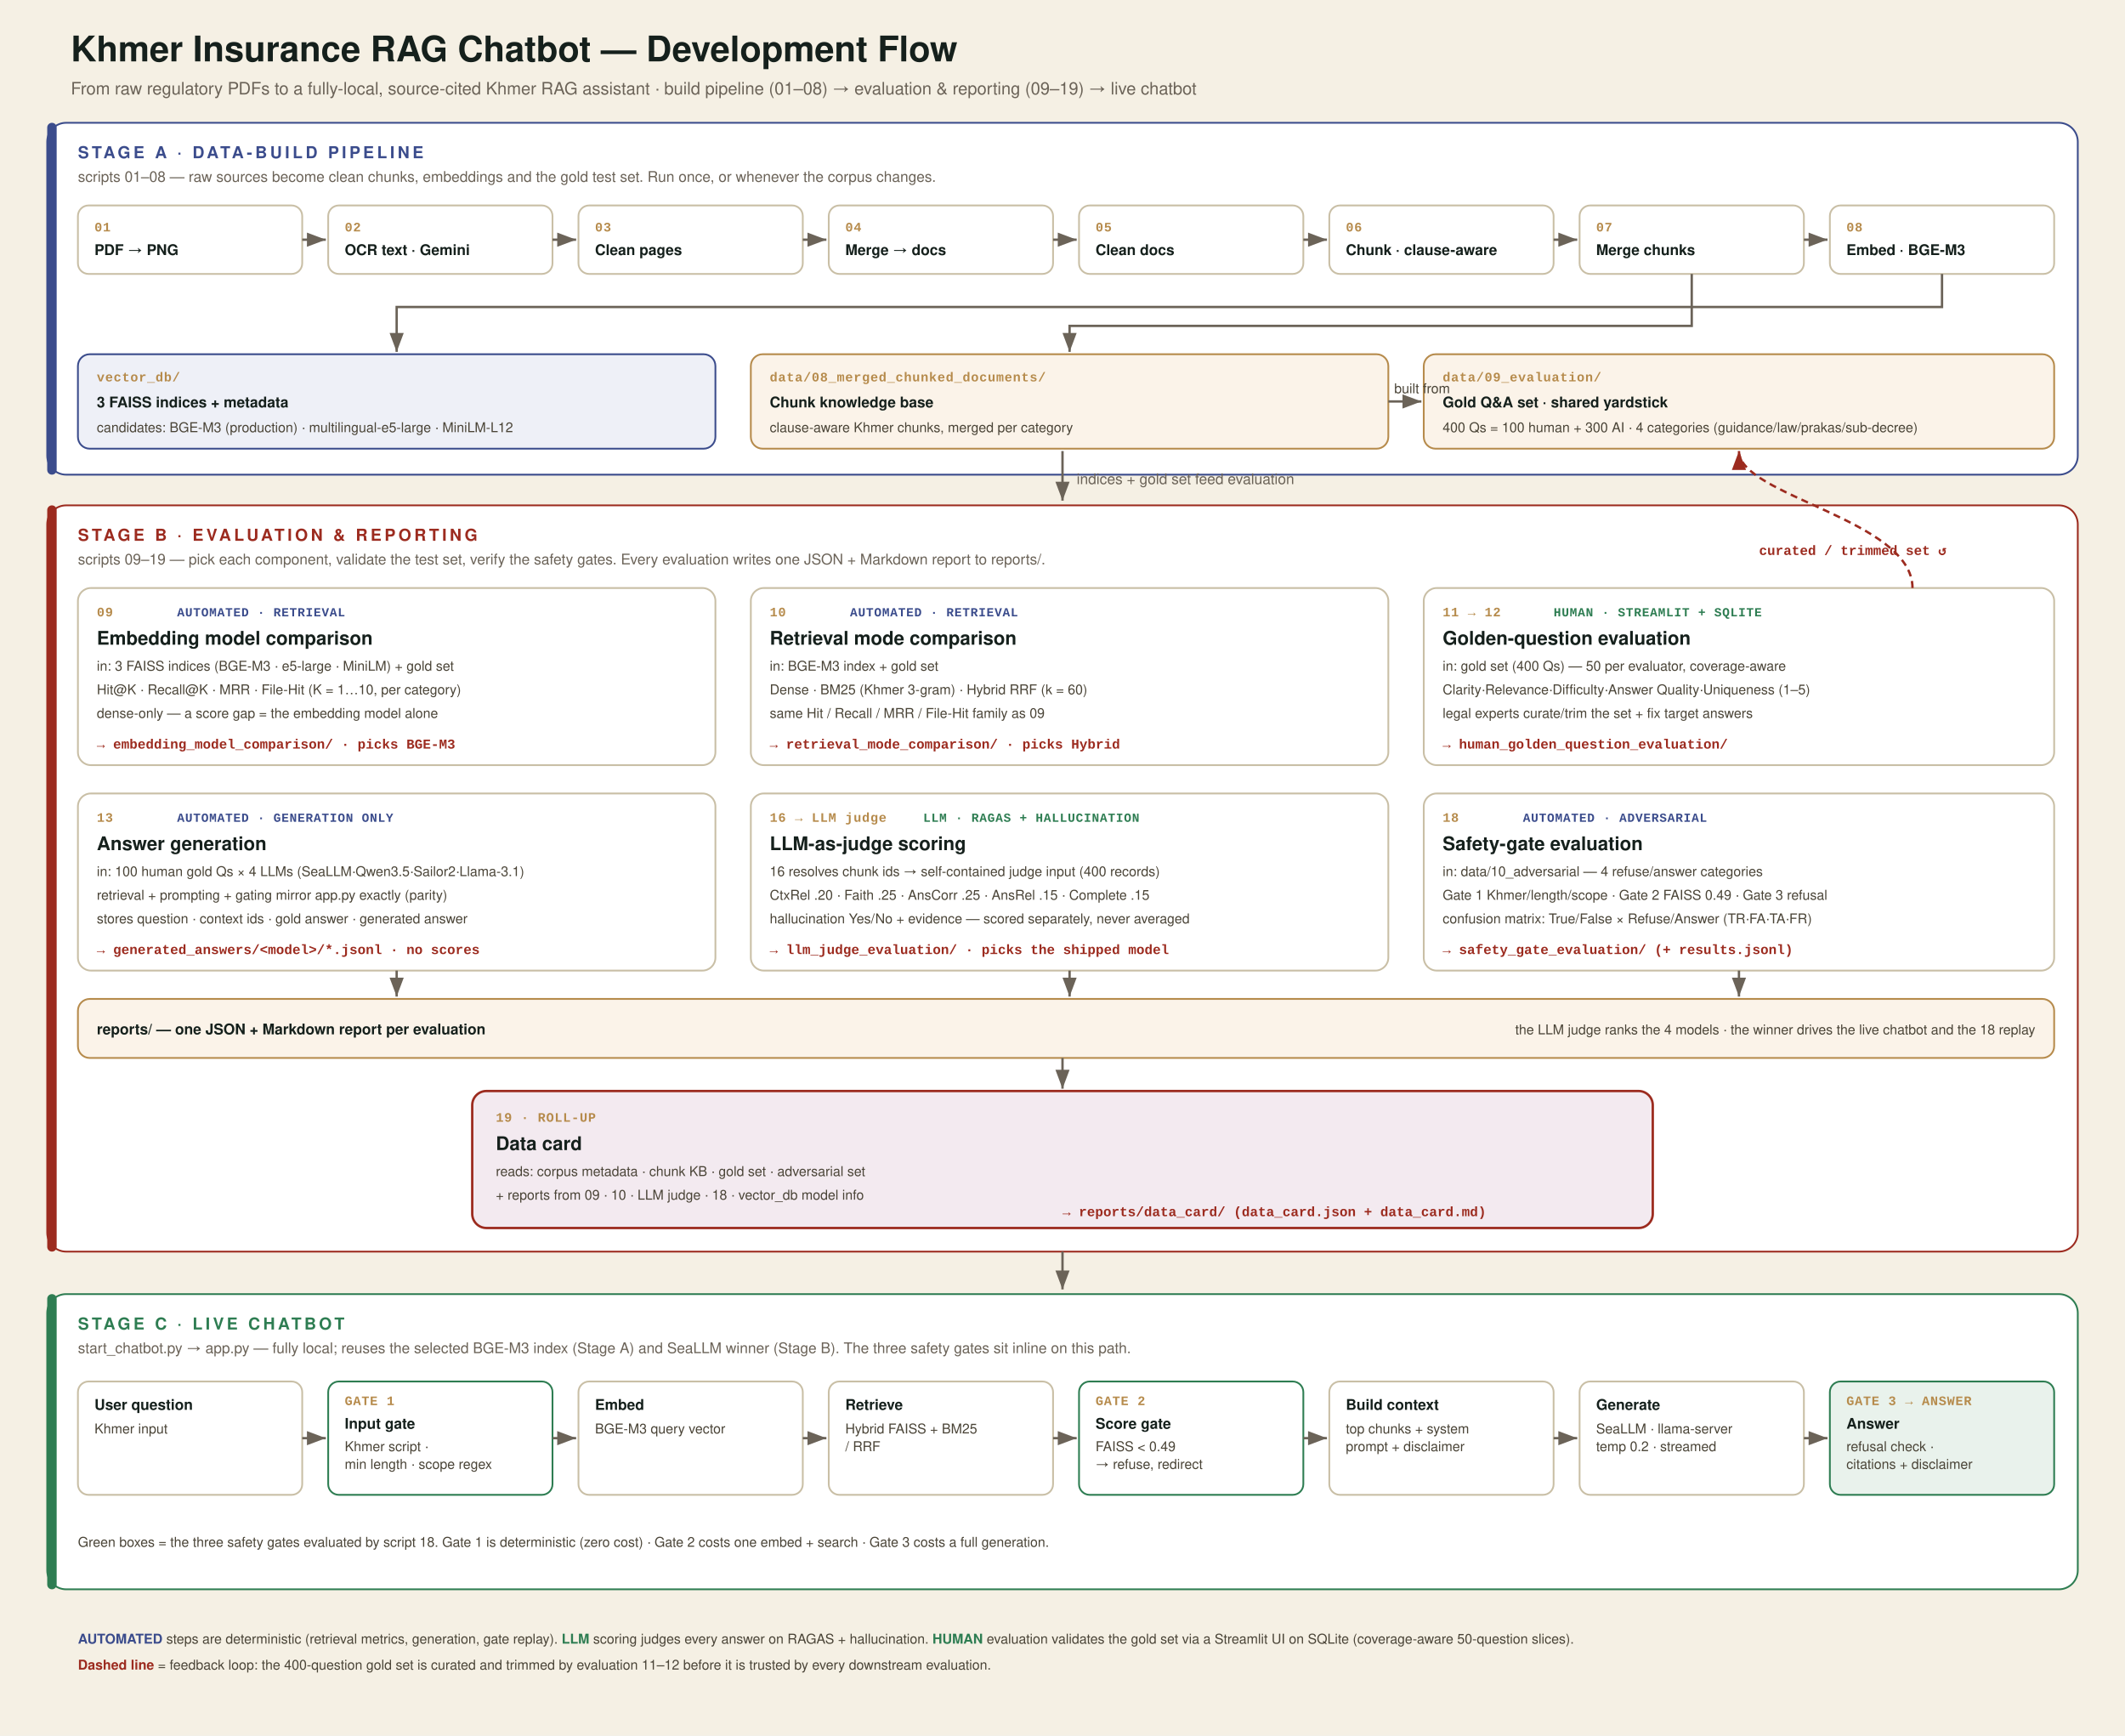
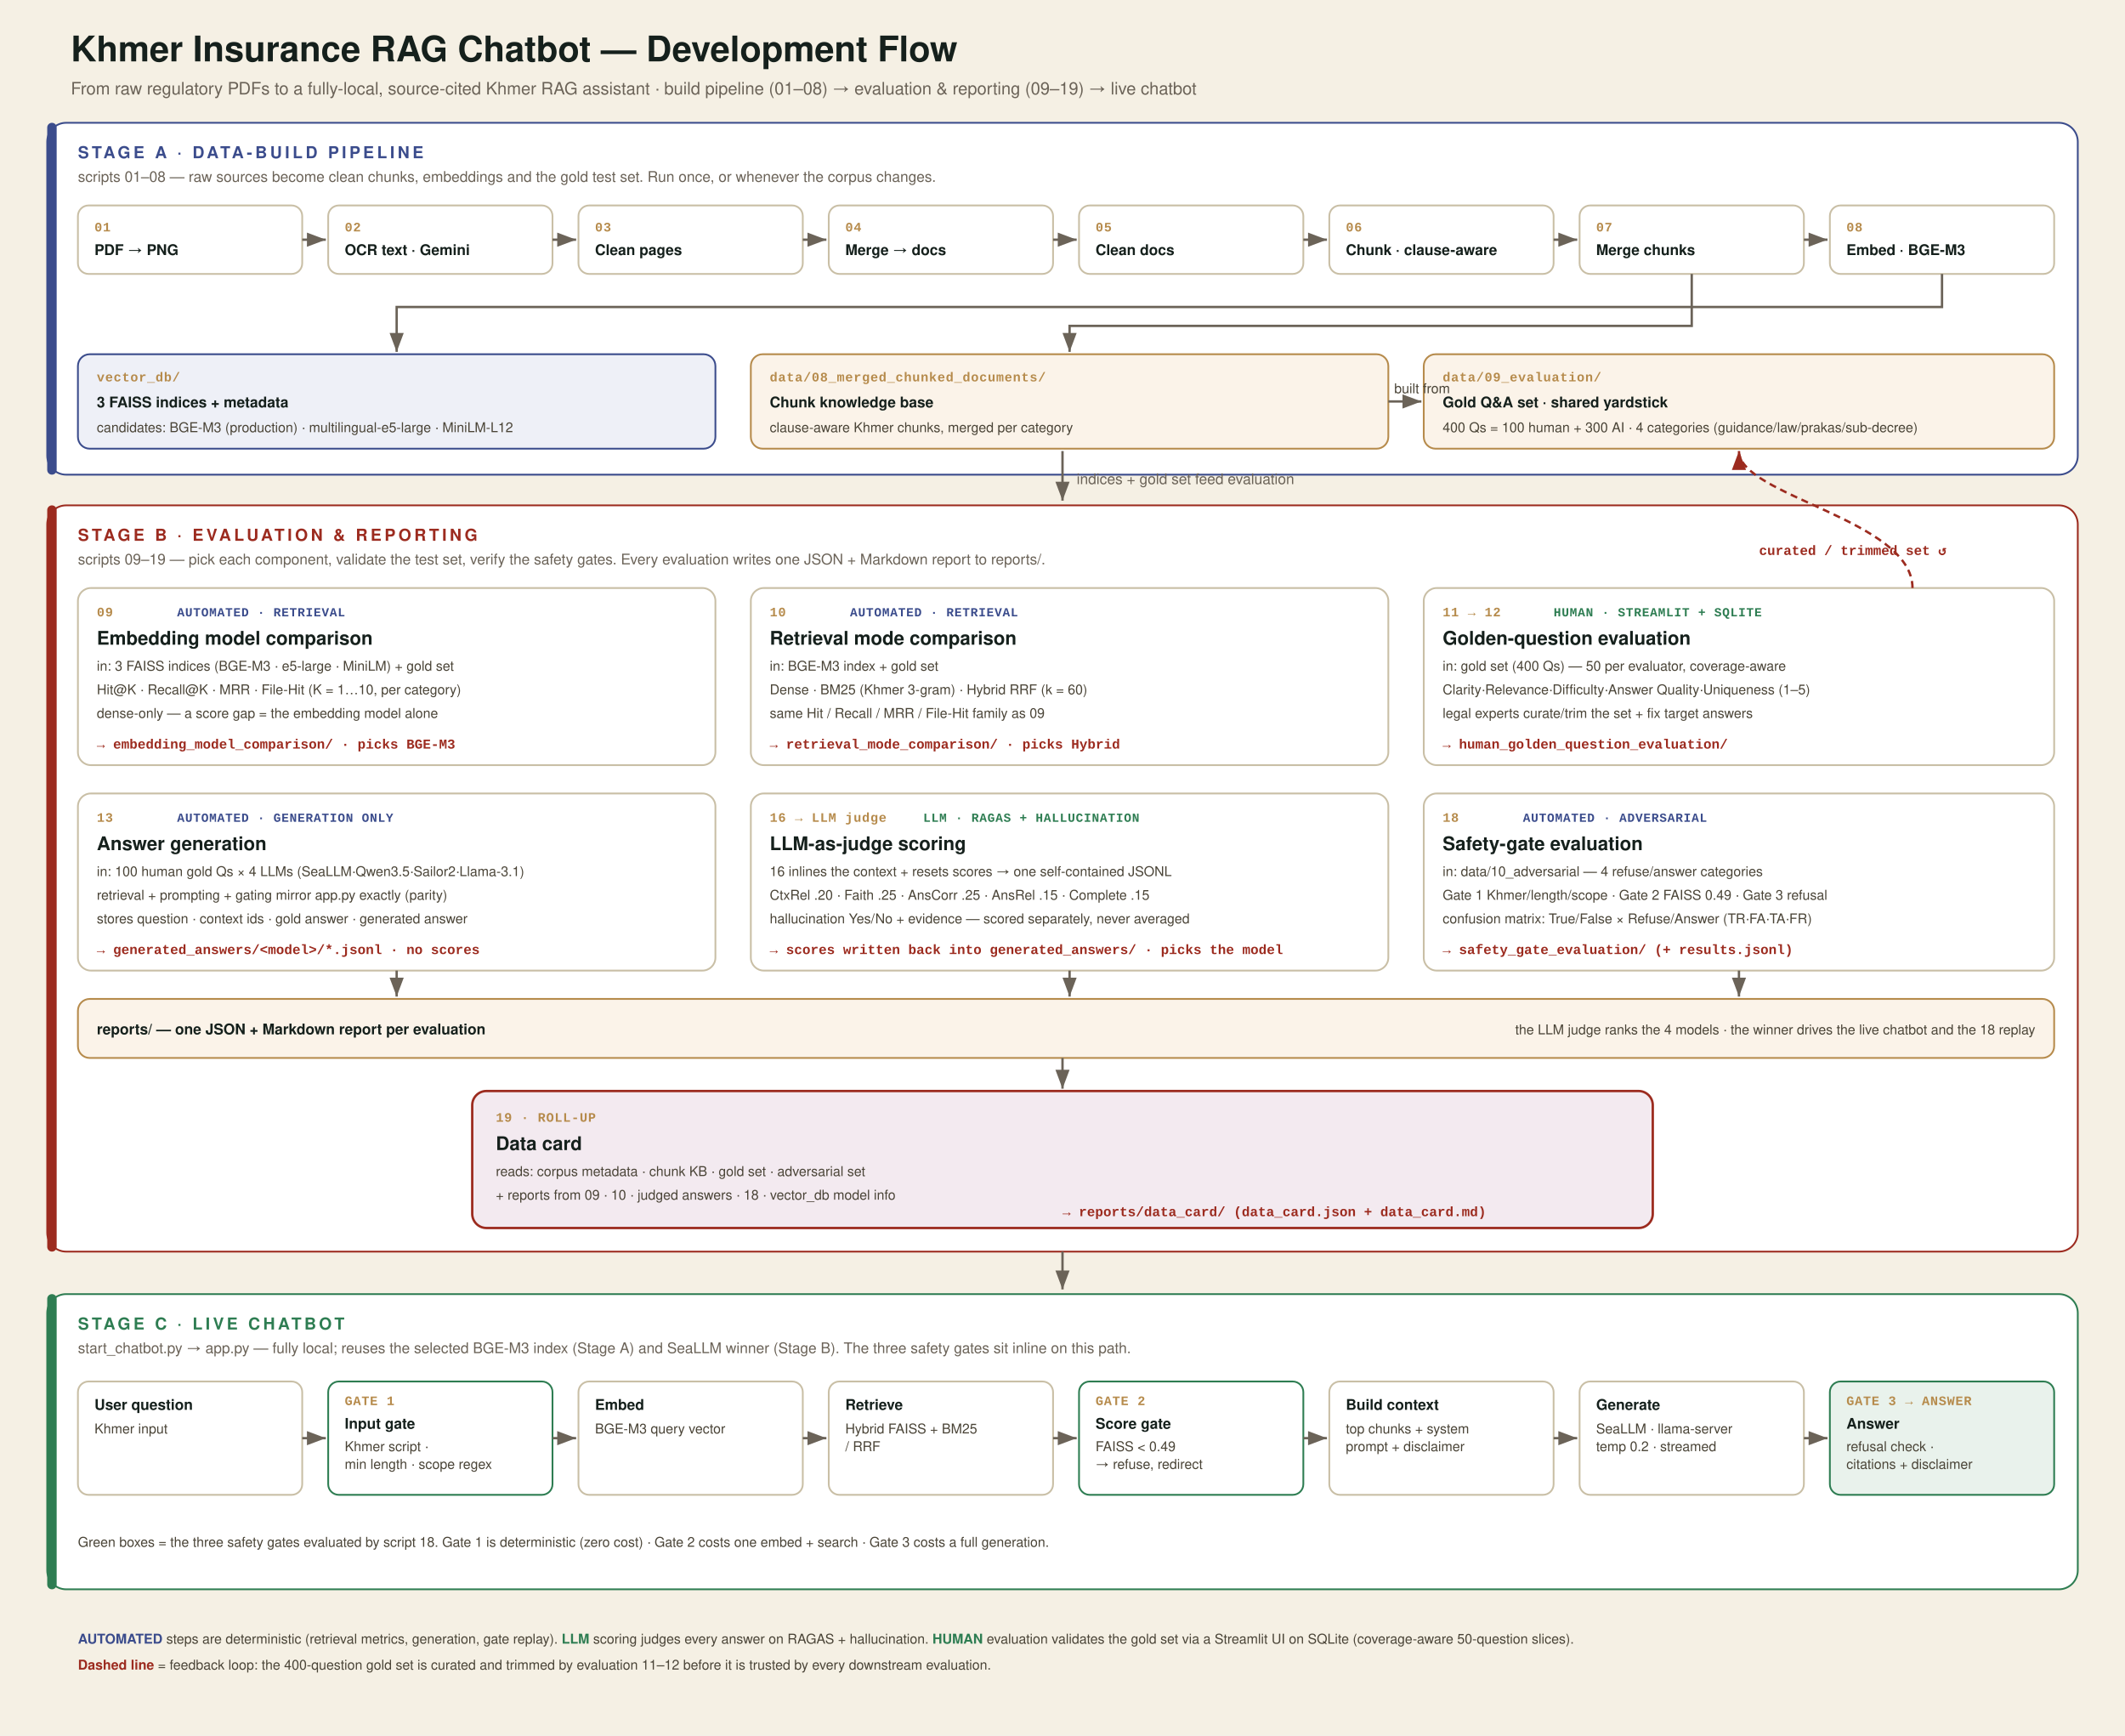
<svg xmlns="http://www.w3.org/2000/svg" width="1800" height="1470" viewBox="0 0 1800 1470" font-family="'Helvetica Neue',Helvetica,Arial,sans-serif">
  <defs>
    <marker id="arr" markerWidth="10" markerHeight="10" refX="8" refY="3" orient="auto" markerUnits="strokeWidth">
      <path d="M0,0 L8,3 L0,6 z" fill="#6B6358" />
    </marker>
    <marker id="arrL" markerWidth="10" markerHeight="10" refX="8" refY="3" orient="auto" markerUnits="strokeWidth">
      <path d="M0,0 L8,3 L0,6 z" fill="#9C2B1F" />
    </marker>
    <style>
      .bandlabel{font-size:14px;font-weight:700;letter-spacing:2.5px;}
      .sub{font-size:12.5px;fill:#6B6358;}
      .box{fill:#FFFFFF;stroke:#C9BFA6;stroke-width:1.5;}
      .num{font-size:11px;font-weight:700;fill:#B68B4C;font-family:'Courier New',monospace;letter-spacing:0.5px;}
      .tagA{font-size:10.5px;font-weight:700;fill:#3B4C8C;font-family:'Courier New',monospace;letter-spacing:0.5px;}
      .tagH{font-size:10.5px;font-weight:700;fill:#2E7D52;font-family:'Courier New',monospace;letter-spacing:0.5px;}
      .ctitle{font-size:16px;font-weight:700;fill:#15201C;}
      .stitle{font-size:12.5px;font-weight:700;fill:#15201C;}
      .body{font-size:11.5px;fill:#4A4437;}
      .path{font-size:11.5px;font-weight:600;fill:#9C2B1F;font-family:'Courier New',monospace;}
      .edge{fill:none;stroke:#6B6358;stroke-width:2;}
      .edgeL{fill:none;stroke:#9C2B1F;stroke-width:2;stroke-dasharray:6 4;}
    </style>
  </defs>
  <rect x="0" y="0" width="1800" height="1470" fill="#F5F0E4" />
  <text x="60" y="52" font-size="30" font-weight="800" fill="#15201C">Khmer Insurance RAG Chatbot — Development Flow</text>
  <text x="60" y="80" font-size="14.5" fill="#6B6358">From raw regulatory PDFs to a fully-local, source-cited Khmer RAG assistant  ·  build pipeline (01–08) → evaluation &amp; reporting (09–19) → live chatbot</text>
  <rect x="40" y="104" width="1720" height="298" rx="16" fill="#FFFFFF" stroke="#3B4C8C" stroke-width="1.5" />
  <rect x="40" y="104" width="8" height="298" rx="4" fill="#3B4C8C" />
  <text x="66" y="134" class="bandlabel" fill="#3B4C8C">STAGE A · DATA-BUILD PIPELINE</text>
  <text x="66" y="154" class="sub">scripts 01–08 — raw sources become clean chunks, embeddings and the gold test set. Run once, or whenever the corpus changes.</text>
  <g>
    <rect x="66" y="174" width="190" height="58" rx="9" class="box" />
    <text x="80" y="196" class="num">01</text>
    <text x="80" y="216" class="stitle">PDF → PNG</text>
    <rect x="278" y="174" width="190" height="58" rx="9" class="box" />
    <text x="292" y="196" class="num">02</text>
    <text x="292" y="216" class="stitle">OCR text · Gemini</text>
    <rect x="490" y="174" width="190" height="58" rx="9" class="box" />
    <text x="504" y="196" class="num">03</text>
    <text x="504" y="216" class="stitle">Clean pages</text>
    <rect x="702" y="174" width="190" height="58" rx="9" class="box" />
    <text x="716" y="196" class="num">04</text>
    <text x="716" y="216" class="stitle">Merge → docs</text>
    <rect x="914" y="174" width="190" height="58" rx="9" class="box" />
    <text x="928" y="196" class="num">05</text>
    <text x="928" y="216" class="stitle">Clean docs</text>
    <rect x="1126" y="174" width="190" height="58" rx="9" class="box" />
    <text x="1140" y="196" class="num">06</text>
    <text x="1140" y="216" class="stitle">Chunk · clause-aware</text>
    <rect x="1338" y="174" width="190" height="58" rx="9" class="box" />
    <text x="1352" y="196" class="num">07</text>
    <text x="1352" y="216" class="stitle">Merge chunks</text>
    <rect x="1550" y="174" width="190" height="58" rx="9" class="box" />
    <text x="1564" y="196" class="num">08</text>
    <text x="1564" y="216" class="stitle">Embed · BGE-M3</text>
    <path class="edge" d="M256,203 L276,203" marker-end="url(#arr)" />
    <path class="edge" d="M468,203 L488,203" marker-end="url(#arr)" />
    <path class="edge" d="M680,203 L700,203" marker-end="url(#arr)" />
    <path class="edge" d="M892,203 L912,203" marker-end="url(#arr)" />
    <path class="edge" d="M1104,203 L1124,203" marker-end="url(#arr)" />
    <path class="edge" d="M1316,203 L1336,203" marker-end="url(#arr)" />
    <path class="edge" d="M1528,203 L1548,203" marker-end="url(#arr)" />
  </g>
  <g>
    <rect x="66" y="300" width="540" height="80" rx="10" fill="#EEF0F7" stroke="#3B4C8C" stroke-width="1.5" />
    <text x="82" y="323" class="num" fill="#3B4C8C">vector_db/</text>
    <text x="82" y="345" class="stitle" font-size="14">3 FAISS indices + metadata</text>
    <text x="82" y="366" class="body">candidates: BGE-M3 (production) · multilingual-e5-large · MiniLM-L12</text>
    <rect x="636" y="300" width="540" height="80" rx="10" fill="#FBF3E9" stroke="#B68B4C" stroke-width="1.5" />
    <text x="652" y="323" class="num">data/08_merged_chunked_documents/</text>
    <text x="652" y="345" class="stitle" font-size="14">Chunk knowledge base</text>
    <text x="652" y="366" class="body">clause-aware Khmer chunks, merged per category</text>
    <rect x="1206" y="300" width="534" height="80" rx="10" fill="#FBF3E9" stroke="#B68B4C" stroke-width="1.5" />
    <text x="1222" y="323" class="num">data/09_evaluation/</text>
    <text x="1222" y="345" class="stitle" font-size="14">Gold Q&amp;A set · shared yardstick</text>
    <text x="1222" y="366" class="body">400 Qs = 100 human + 300 AI · 4 categories (guidance/law/prakas/sub-decree)</text>
    <path class="edge" d="M1645,232 L1645,260 L336,260 L336,298" marker-end="url(#arr)" />
    <path class="edge" d="M1433,232 L1433,276 L906,276 L906,298" marker-end="url(#arr)" />
    <path class="edge" d="M1176,340 L1204,340" marker-end="url(#arr)" />
    <text x="1181" y="333" class="body" font-size="10">built from</text>
  </g>
  <path class="edge" d="M900,382 L900,424" marker-end="url(#arr)" />
  <text x="912" y="410" class="sub">indices + gold set feed evaluation</text>
  <rect x="40" y="428" width="1720" height="632" rx="16" fill="#FFFFFF" stroke="#9C2B1F" stroke-width="1.5" />
  <rect x="40" y="428" width="8" height="632" rx="4" fill="#9C2B1F" />
  <text x="66" y="458" class="bandlabel" fill="#9C2B1F">STAGE B · EVALUATION &amp; REPORTING</text>
  <text x="66" y="478" class="sub">scripts 09–19 — pick each component, validate the test set, verify the safety gates. Every evaluation writes one JSON + Markdown report to reports/.</text>
  <rect x="66" y="498" width="540" height="150" rx="11" class="box" />
  <text x="82" y="522" class="num">09</text>
  <text x="150" y="522" class="tagA">AUTOMATED · RETRIEVAL</text>
  <text x="82" y="546" class="ctitle">Embedding model comparison</text>
  <text x="82" y="568" class="body">in: 3 FAISS indices (BGE-M3 · e5-large · MiniLM) + gold set</text>
  <text x="82" y="588" class="body">Hit@K · Recall@K · MRR · File-Hit  (K = 1…10, per category)</text>
  <text x="82" y="608" class="body">dense-only — a score gap = the embedding model alone</text>
  <text x="82" y="634" class="path">→ embedding_model_comparison/   ·   picks BGE-M3</text>
  <rect x="636" y="498" width="540" height="150" rx="11" class="box" />
  <text x="652" y="522" class="num">10</text>
  <text x="720" y="522" class="tagA">AUTOMATED · RETRIEVAL</text>
  <text x="652" y="546" class="ctitle">Retrieval mode comparison</text>
  <text x="652" y="568" class="body">in: BGE-M3 index + gold set</text>
  <text x="652" y="588" class="body">Dense  ·  BM25 (Khmer 3-gram)  ·  Hybrid RRF (k = 60)</text>
  <text x="652" y="608" class="body">same Hit / Recall / MRR / File-Hit family as 09</text>
  <text x="652" y="634" class="path">→ retrieval_mode_comparison/   ·   picks Hybrid</text>
  <rect x="1206" y="498" width="534" height="150" rx="11" class="box" />
  <text x="1222" y="522" class="num">11 → 12</text>
  <text x="1316" y="522" class="tagH">HUMAN · STREAMLIT + SQLITE</text>
  <text x="1222" y="546" class="ctitle">Golden-question evaluation</text>
  <text x="1222" y="568" class="body">in: gold set (400 Qs) — 50 per evaluator, coverage-aware</text>
  <text x="1222" y="588" class="body">Clarity·Relevance·Difficulty·Answer Quality·Uniqueness (1–5)</text>
  <text x="1222" y="608" class="body">legal experts curate/trim the set + fix target answers</text>
  <text x="1222" y="634" class="path">→ human_golden_question_evaluation/</text>
  <rect x="66" y="672" width="540" height="150" rx="11" class="box" />
  <text x="82" y="696" class="num">13</text>
  <text x="150" y="696" class="tagA">AUTOMATED · GENERATION ONLY</text>
  <text x="82" y="720" class="ctitle">Answer generation</text>
  <text x="82" y="742" class="body">in: 100 human gold Qs × 4 LLMs (SeaLLM·Qwen3.5·Sailor2·Llama-3.1)</text>
  <text x="82" y="762" class="body">retrieval + prompting + gating mirror app.py exactly (parity)</text>
  <text x="82" y="782" class="body">stores question · context ids · gold answer · generated answer</text>
  <text x="82" y="808" class="path">→ generated_answers/&lt;model&gt;/*.jsonl   ·   no scores</text>
  <rect x="636" y="672" width="540" height="150" rx="11" class="box" />
  <text x="652" y="696" class="num">16 → LLM judge</text>
  <text x="782" y="696" class="tagH">LLM · RAGAS + HALLUCINATION</text>
  <text x="652" y="720" class="ctitle">LLM-as-judge scoring</text>
-   <text x="652" y="742" class="body">16 resolves chunk ids → self-contained judge input (400 records)</text>
+   <text x="652" y="742" class="body">16 inlines the context + resets scores → one self-contained JSONL</text>
  <text x="652" y="762" class="body">CtxRel .20 · Faith .25 · AnsCorr .25 · AnsRel .15 · Complete .15</text>
  <text x="652" y="782" class="body">hallucination Yes/No + evidence — scored separately, never averaged</text>
-   <text x="652" y="808" class="path">→ llm_judge_evaluation/   ·   picks the shipped model</text>
+   <text x="652" y="808" class="path">→ scores written back into generated_answers/   ·   picks the model</text>
  <rect x="1206" y="672" width="534" height="150" rx="11" class="box" />
  <text x="1222" y="696" class="num">18</text>
  <text x="1290" y="696" class="tagA">AUTOMATED · ADVERSARIAL</text>
  <text x="1222" y="720" class="ctitle">Safety-gate evaluation</text>
  <text x="1222" y="742" class="body">in: data/10_adversarial — 4 refuse/answer categories</text>
  <text x="1222" y="762" class="body">Gate 1 Khmer/length/scope · Gate 2 FAISS 0.49 · Gate 3 refusal</text>
  <text x="1222" y="782" class="body">confusion matrix: True/False × Refuse/Answer (TR·FA·TA·FR)</text>
  <text x="1222" y="808" class="path">→ safety_gate_evaluation/  (+ results.jsonl)</text>
  <path class="edgeL" d="M1620,498 C1620,440 1473,420 1473,382" marker-end="url(#arrL)" />
  <text x="1490" y="470" class="path" font-size="11">curated / trimmed set ↺</text>
  <rect x="66" y="846" width="1674" height="50" rx="10" fill="#FBF3E9" stroke="#B68B4C" stroke-width="1.5" />
  <text x="82" y="876" class="stitle" font-size="14">reports/ — one JSON + Markdown report per evaluation</text>
  <text x="1724" y="876" text-anchor="end" class="body">the LLM judge ranks the 4 models · the winner drives the live chatbot and the 18 replay</text>
  <path class="edge" d="M336,822 L336,844" marker-end="url(#arr)" />
  <path class="edge" d="M906,822 L906,844" marker-end="url(#arr)" />
  <path class="edge" d="M1473,822 L1473,844" marker-end="url(#arr)" />
  <rect x="400" y="924" width="1000" height="116" rx="12" fill="#F3EAF0" stroke="#9C2B1F" stroke-width="2" />
  <text x="420" y="950" class="num" fill="#9C2B1F">19 · ROLL-UP</text>
  <text x="420" y="974" class="ctitle">Data card</text>
  <text x="420" y="996" class="body">reads: corpus metadata · chunk KB · gold set · adversarial set</text>
-   <text x="420" y="1016" class="body">+ reports from 09 · 10 · LLM judge · 18  ·  vector_db model info</text>
+   <text x="420" y="1016" class="body">+ reports from 09 · 10 · judged answers · 18  ·  vector_db model info</text>
  <text x="900" y="1030" class="path">→ reports/data_card/   (data_card.json + data_card.md)</text>
  <path class="edge" d="M900,896 L900,922" marker-end="url(#arr)" />
  <path class="edge" d="M900,1060 L900,1092" marker-end="url(#arr)" />
  <rect x="40" y="1096" width="1720" height="250" rx="16" fill="#FFFFFF" stroke="#2E7D52" stroke-width="1.5" />
  <rect x="40" y="1096" width="8" height="250" rx="4" fill="#2E7D52" />
  <text x="66" y="1126" class="bandlabel" fill="#2E7D52">STAGE C · LIVE CHATBOT</text>
  <text x="66" y="1146" class="sub">start_chatbot.py → app.py — fully local; reuses the selected BGE-M3 index (Stage A) and SeaLLM winner (Stage B). The three safety gates sit inline on this path.</text>
  <g>
    <rect x="66" y="1170" width="190" height="96" rx="9" class="box" />
    <text x="80" y="1194" class="stitle">User question</text>
    <text x="80" y="1214" class="body" font-size="10.5">Khmer input</text>
    <rect x="278" y="1170" width="190" height="96" rx="9" fill="#FFFFFF" stroke="#2E7D52" stroke-width="1.5" />
    <text x="292" y="1190" class="num" fill="#2E7D52">GATE 1</text>
    <text x="292" y="1210" class="stitle">Input gate</text>
    <text x="292" y="1229" class="body" font-size="10.5">Khmer script ·</text>
    <text x="292" y="1244" class="body" font-size="10.5">min length · scope regex</text>
    <rect x="490" y="1170" width="190" height="96" rx="9" class="box" />
    <text x="504" y="1194" class="stitle">Embed</text>
    <text x="504" y="1214" class="body" font-size="10.5">BGE-M3 query vector</text>
    <rect x="702" y="1170" width="190" height="96" rx="9" class="box" />
    <text x="716" y="1194" class="stitle">Retrieve</text>
    <text x="716" y="1214" class="body" font-size="10.5">Hybrid FAISS + BM25</text>
    <text x="716" y="1229" class="body" font-size="10.5">/ RRF</text>
    <rect x="914" y="1170" width="190" height="96" rx="9" fill="#FFFFFF" stroke="#2E7D52" stroke-width="1.5" />
    <text x="928" y="1190" class="num" fill="#2E7D52">GATE 2</text>
    <text x="928" y="1210" class="stitle">Score gate</text>
    <text x="928" y="1229" class="body" font-size="10.5">FAISS &lt; 0.49</text>
    <text x="928" y="1244" class="body" font-size="10.5">→ refuse, redirect</text>
    <rect x="1126" y="1170" width="190" height="96" rx="9" class="box" />
    <text x="1140" y="1194" class="stitle">Build context</text>
    <text x="1140" y="1214" class="body" font-size="10.5">top chunks + system</text>
    <text x="1140" y="1229" class="body" font-size="10.5">prompt + disclaimer</text>
    <rect x="1338" y="1170" width="190" height="96" rx="9" class="box" />
    <text x="1352" y="1194" class="stitle">Generate</text>
    <text x="1352" y="1214" class="body" font-size="10.5">SeaLLM · llama-server</text>
    <text x="1352" y="1229" class="body" font-size="10.5">temp 0.2 · streamed</text>
    <rect x="1550" y="1170" width="190" height="96" rx="9" fill="#E9F2EC" stroke="#2E7D52" stroke-width="1.5" />
    <text x="1564" y="1190" class="num" fill="#2E7D52">GATE 3 → ANSWER</text>
    <text x="1564" y="1210" class="stitle">Answer</text>
    <text x="1564" y="1229" class="body" font-size="10.5">refusal check ·</text>
    <text x="1564" y="1244" class="body" font-size="10.5">citations + disclaimer</text>
    <path class="edge" d="M256,1218 L276,1218" marker-end="url(#arr)" />
    <path class="edge" d="M468,1218 L488,1218" marker-end="url(#arr)" />
    <path class="edge" d="M680,1218 L700,1218" marker-end="url(#arr)" />
    <path class="edge" d="M892,1218 L912,1218" marker-end="url(#arr)" />
    <path class="edge" d="M1104,1218 L1124,1218" marker-end="url(#arr)" />
    <path class="edge" d="M1316,1218 L1336,1218" marker-end="url(#arr)" />
    <path class="edge" d="M1528,1218 L1548,1218" marker-end="url(#arr)" />
  </g>
  <text x="66" y="1310" class="body" font-size="11">Green boxes = the three safety gates evaluated by script 18. Gate 1 is deterministic (zero cost) · Gate 2 costs one embed + search · Gate 3 costs a full generation.</text>
  <text x="66" y="1392" class="body" font-size="12">
    <tspan font-weight="700" fill="#3B4C8C">AUTOMATED</tspan> steps are deterministic (retrieval metrics, generation, gate replay).  <tspan font-weight="700" fill="#2E7D52">LLM</tspan> scoring judges every answer on RAGAS + hallucination.  <tspan font-weight="700" fill="#2E7D52">HUMAN</tspan> evaluation validates the gold set via a Streamlit UI on SQLite (coverage-aware 50-question slices).</text>
  <text x="66" y="1414" class="body" font-size="12">
    <tspan font-weight="700" fill="#9C2B1F">Dashed line</tspan> = feedback loop: the 400-question gold set is curated and trimmed by evaluation 11–12 before it is trusted by every downstream evaluation.</text>
</svg>
